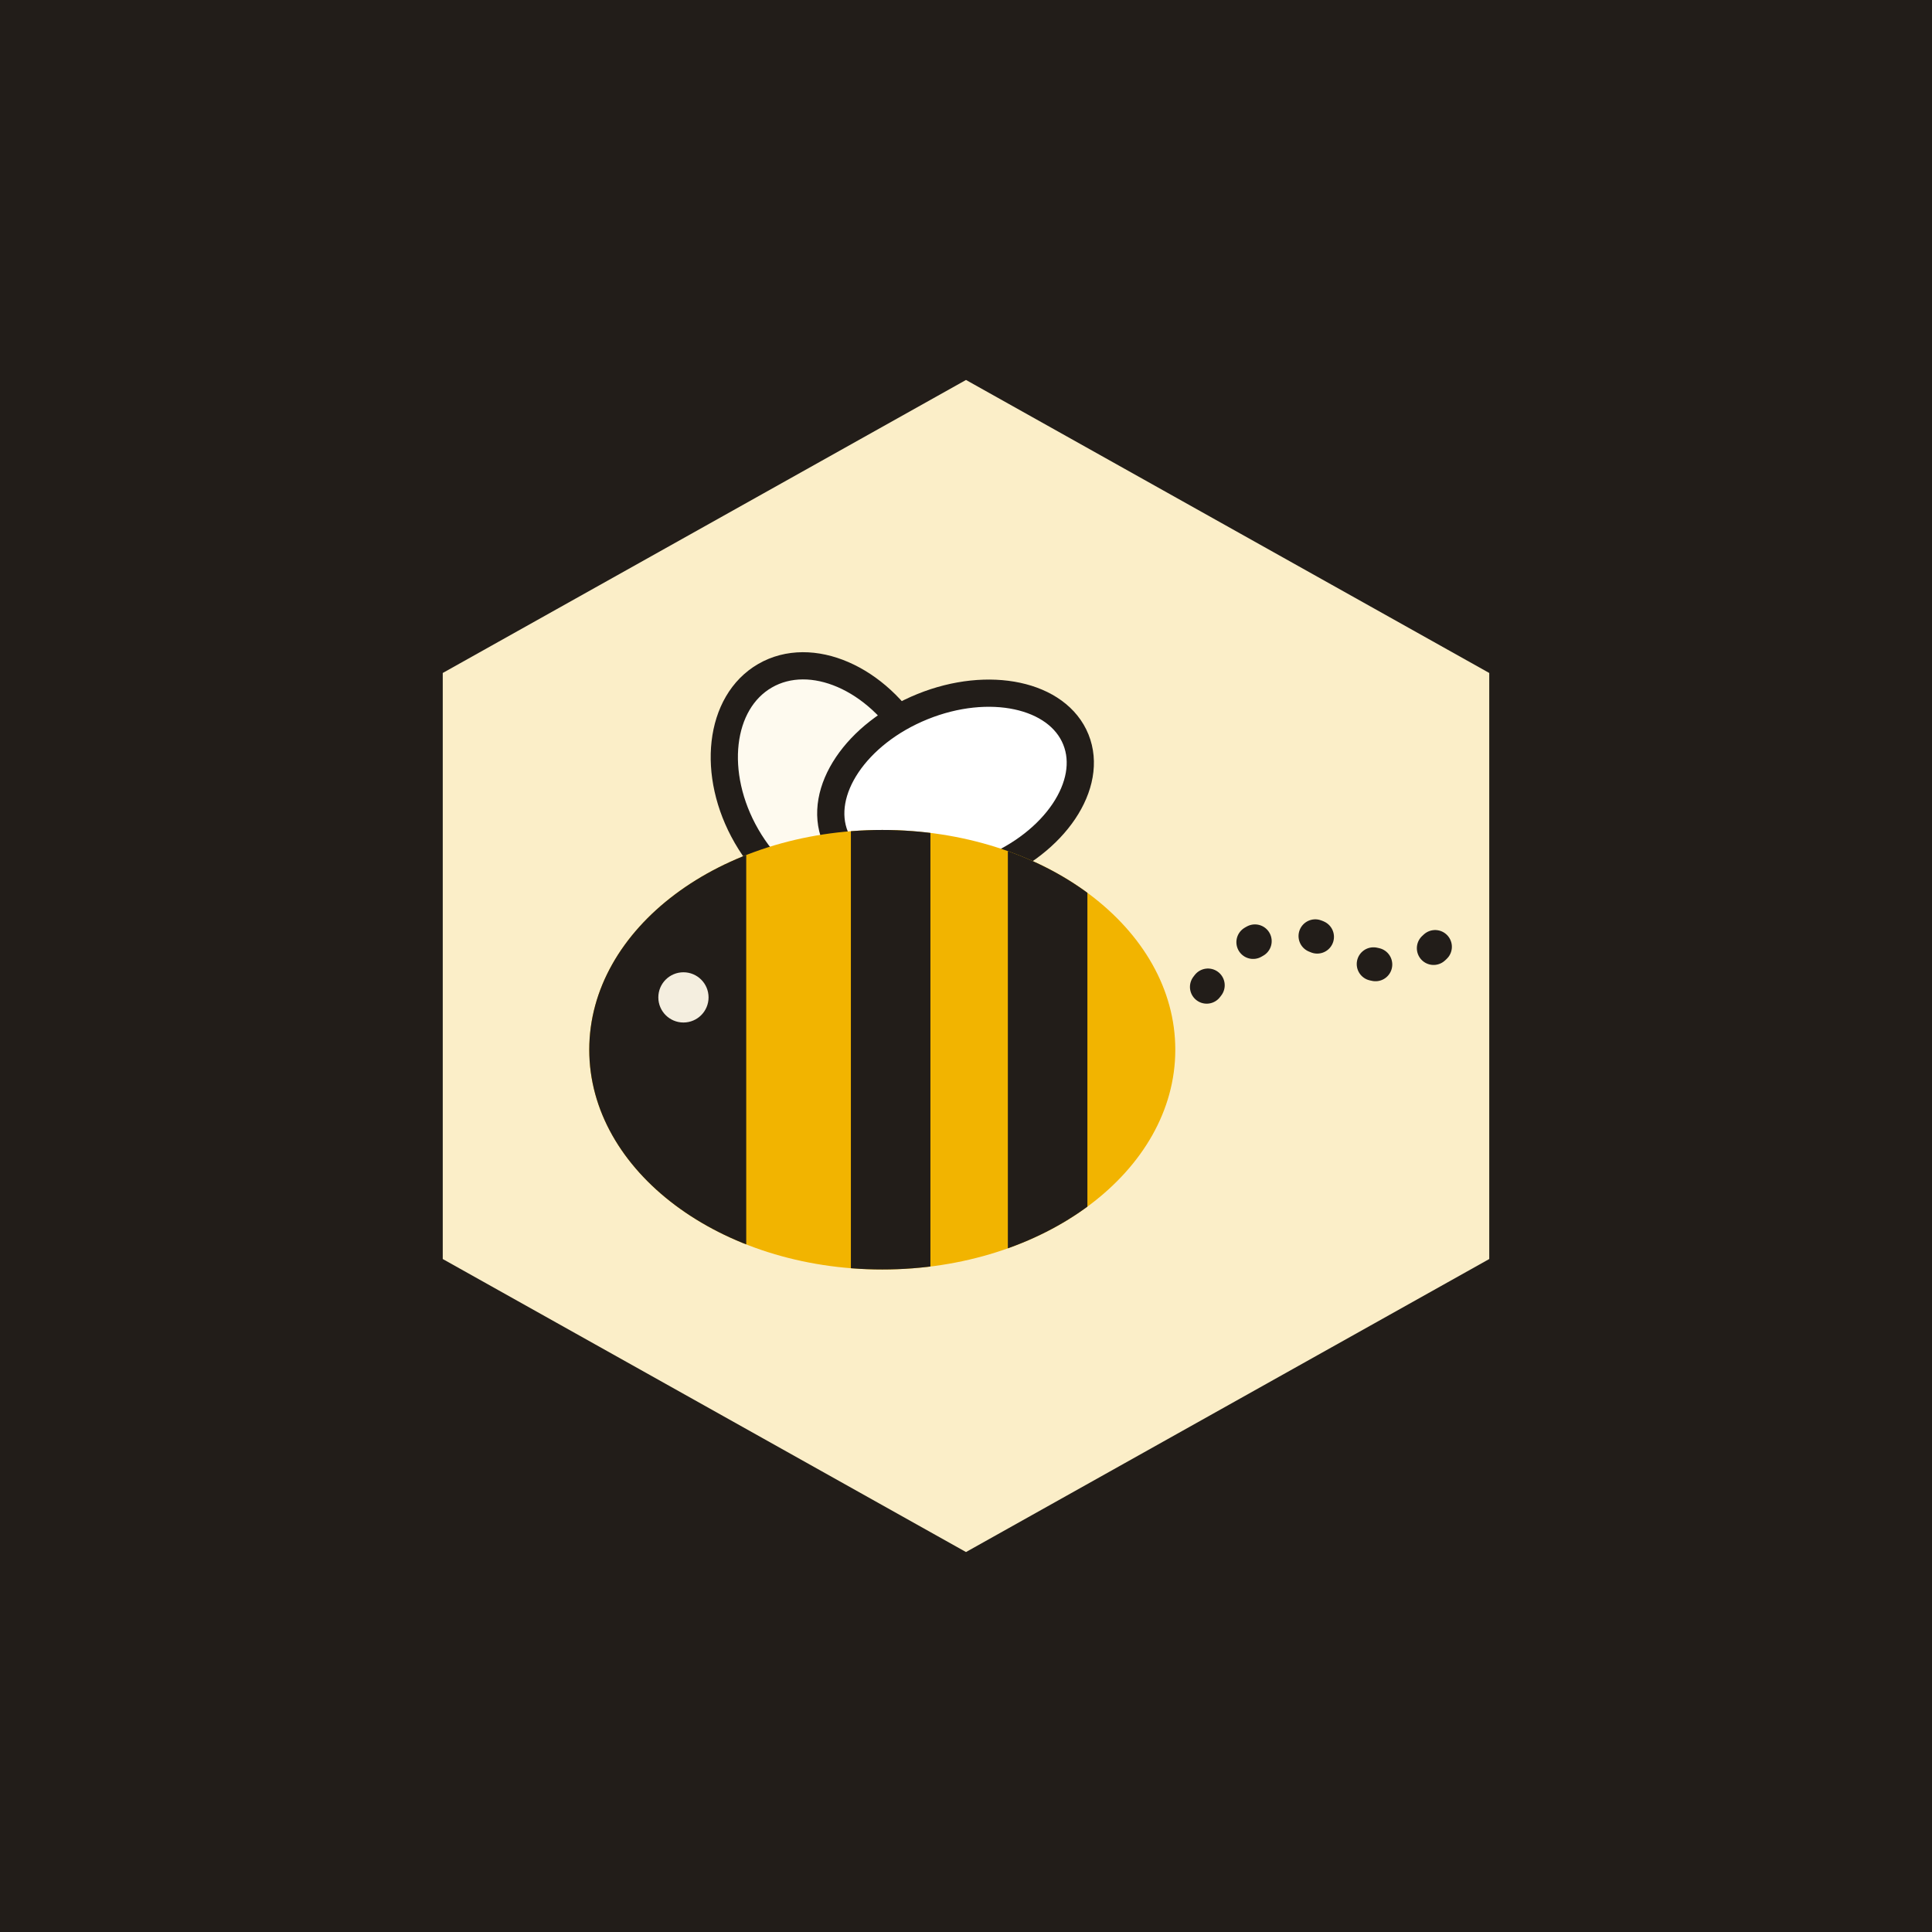
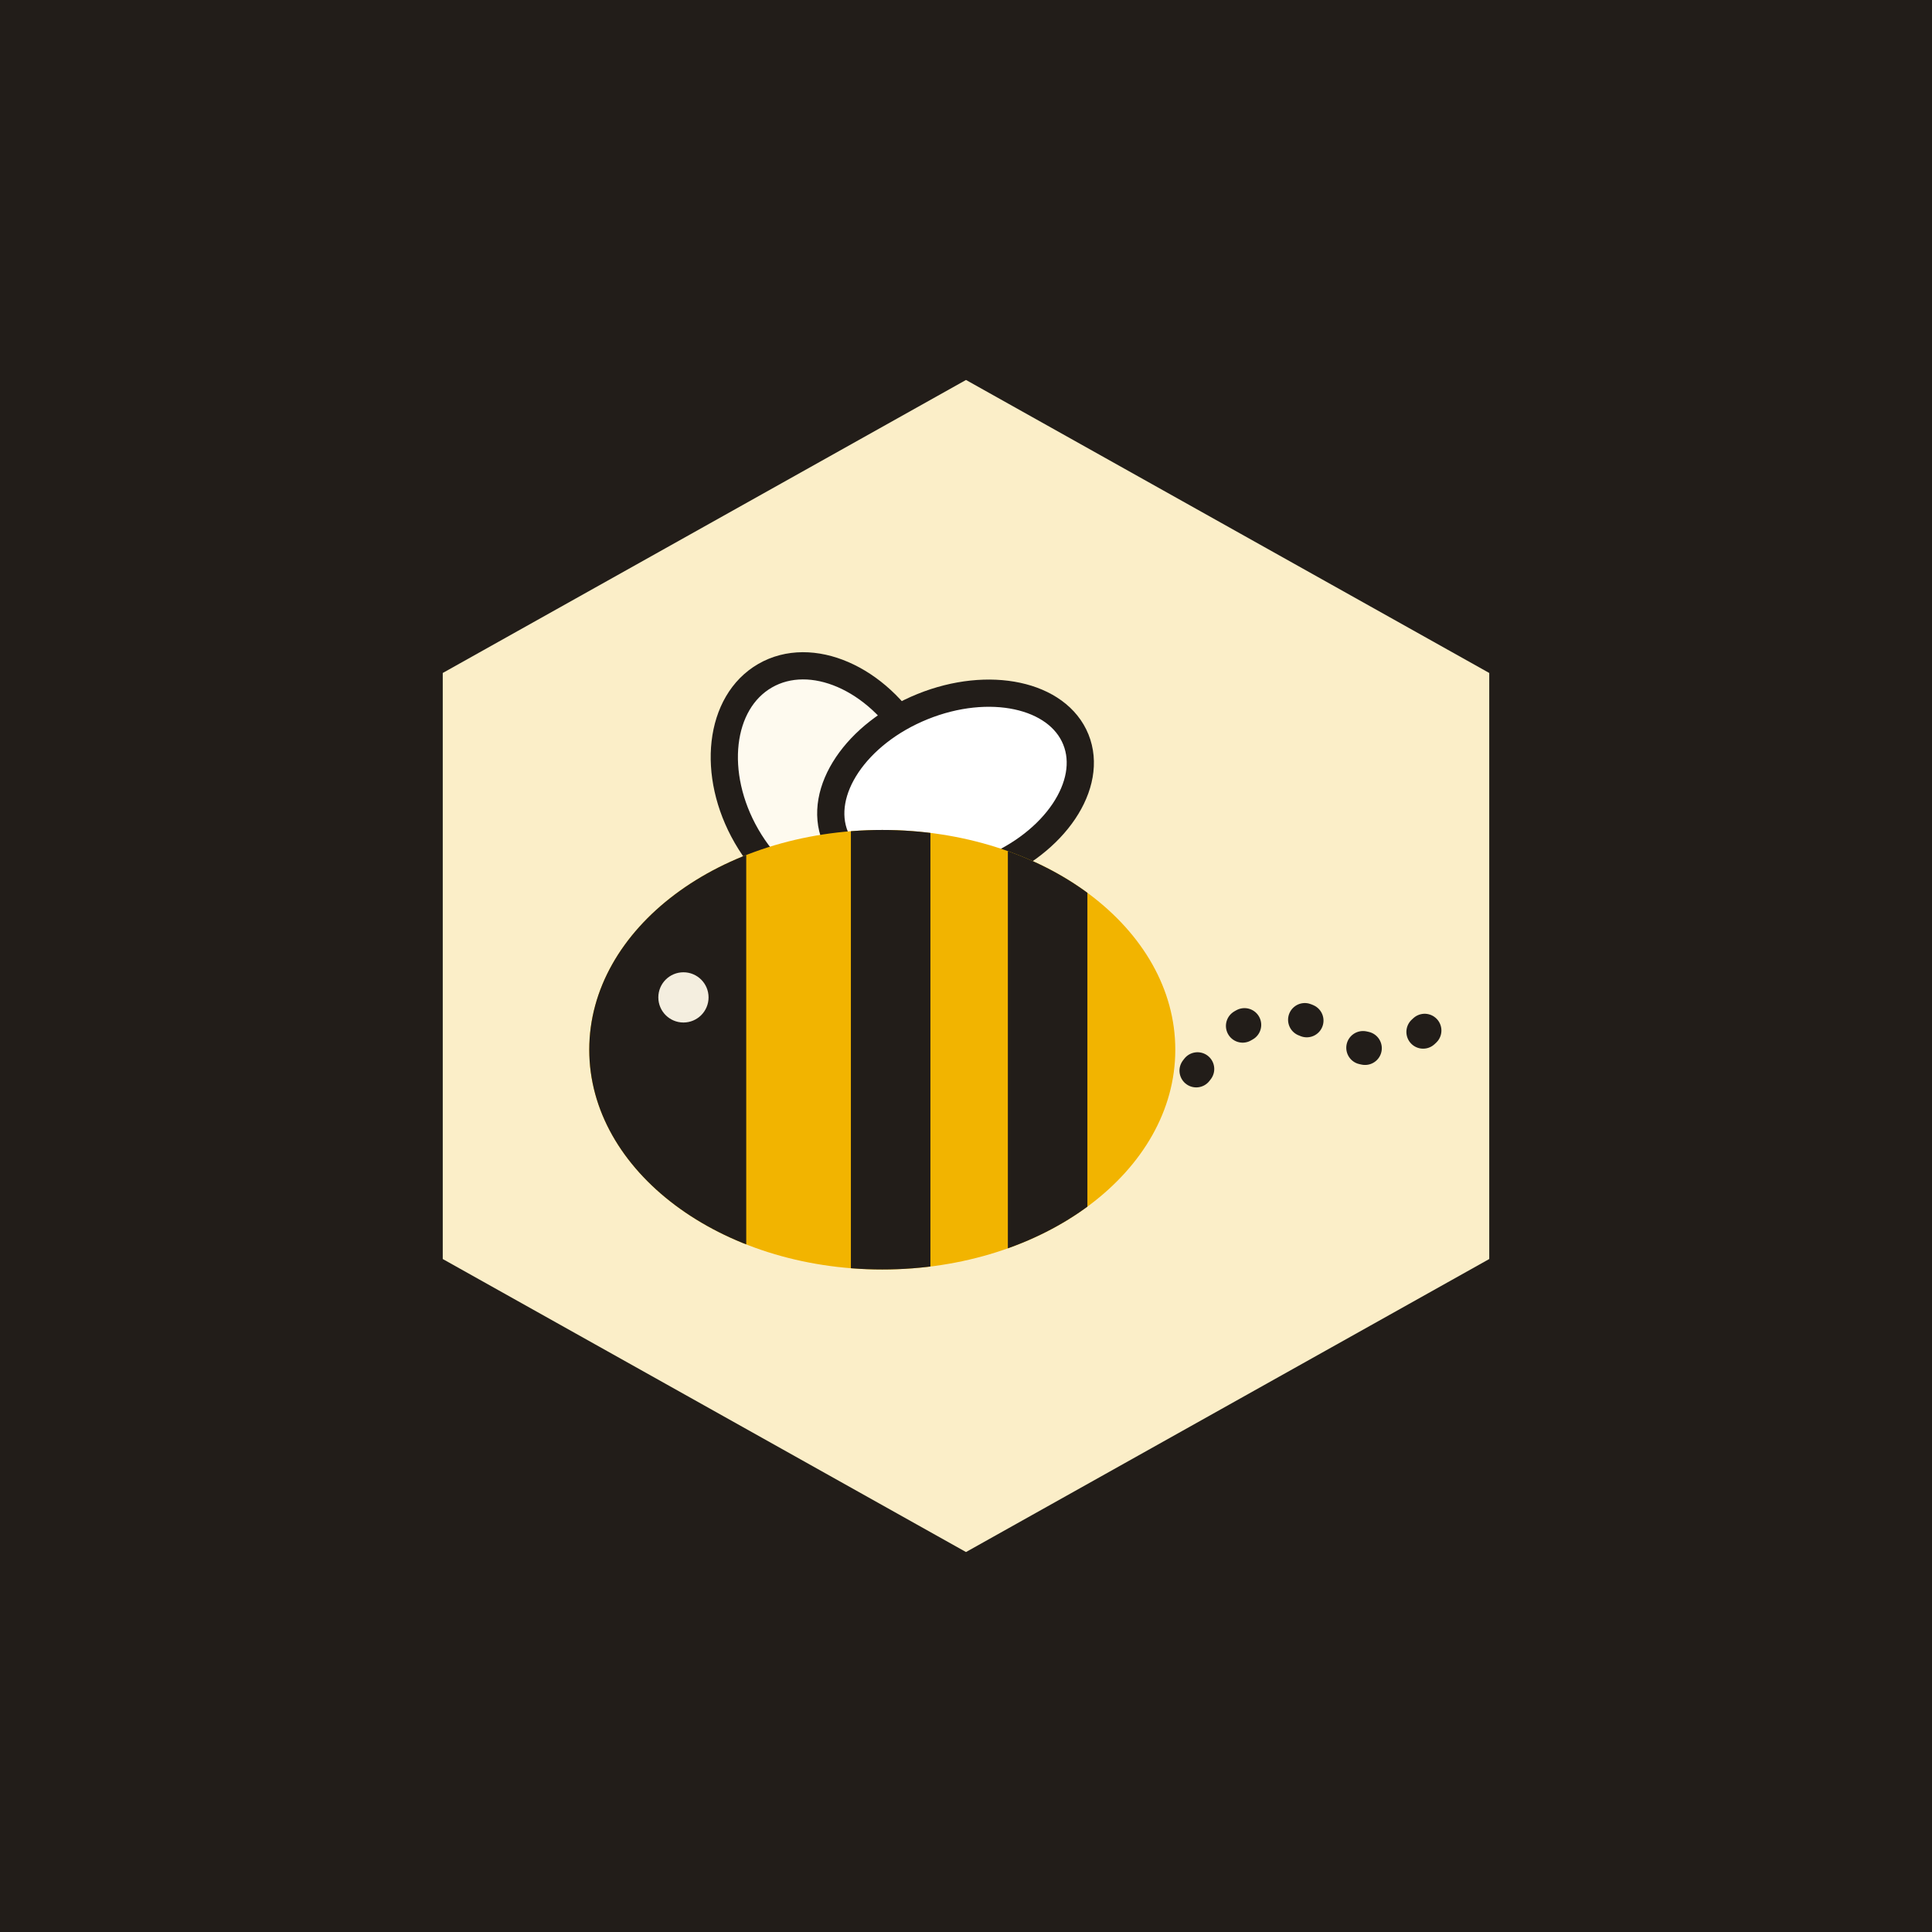
<svg xmlns="http://www.w3.org/2000/svg" viewBox="0 0 60 60">
  <rect width="60" height="60" fill="#221D19" />
  <g transform="translate(10.5 10.5) scale(0.65)">
    <polygon points="30,2 55,16 55,44 30,58 5,44 5,16" fill="#FBEEC8" />
    <clipPath id="bb">
      <ellipse cx="26" cy="34" rx="14" ry="10.5" />
    </clipPath>
-     <path d="M41.5 31 q3 -4 6 -2 t5 0" fill="none" stroke="#221D19" stroke-width="1.6" stroke-linecap="round" stroke-dasharray="0.1 3" />
+     <path d="M41 35 q3 -4 6 -2 t5 0" fill="none" stroke="#221D19" stroke-width="1.6" stroke-linecap="round" stroke-dasharray="0.1 3" />
    <ellipse cx="23.5" cy="21.5" rx="4.6" ry="6.2" transform="rotate(-30 23.5 21.5)" fill="#FFFFFF" fill-opacity=".7" stroke="#221D19" stroke-width="1.3" />
    <ellipse cx="29.5" cy="21.5" rx="6.2" ry="4.2" transform="rotate(-22 29.5 21.5)" fill="#FFFFFF" stroke="#221D19" stroke-width="1.3" />
    <g clip-path="url(#bb)">
      <rect x="10" y="22" width="32" height="24" fill="#F2B400" />
      <rect x="10" y="22" width="9.5" height="24" fill="#221D19" />
      <rect x="24.5" y="22" width="3.8" height="24" fill="#221D19" />
      <rect x="32" y="22" width="3.8" height="24" fill="#221D19" />
    </g>
    <circle cx="16.5" cy="31.5" r="1.2" fill="#F4EEDF" />
  </g>
</svg>
